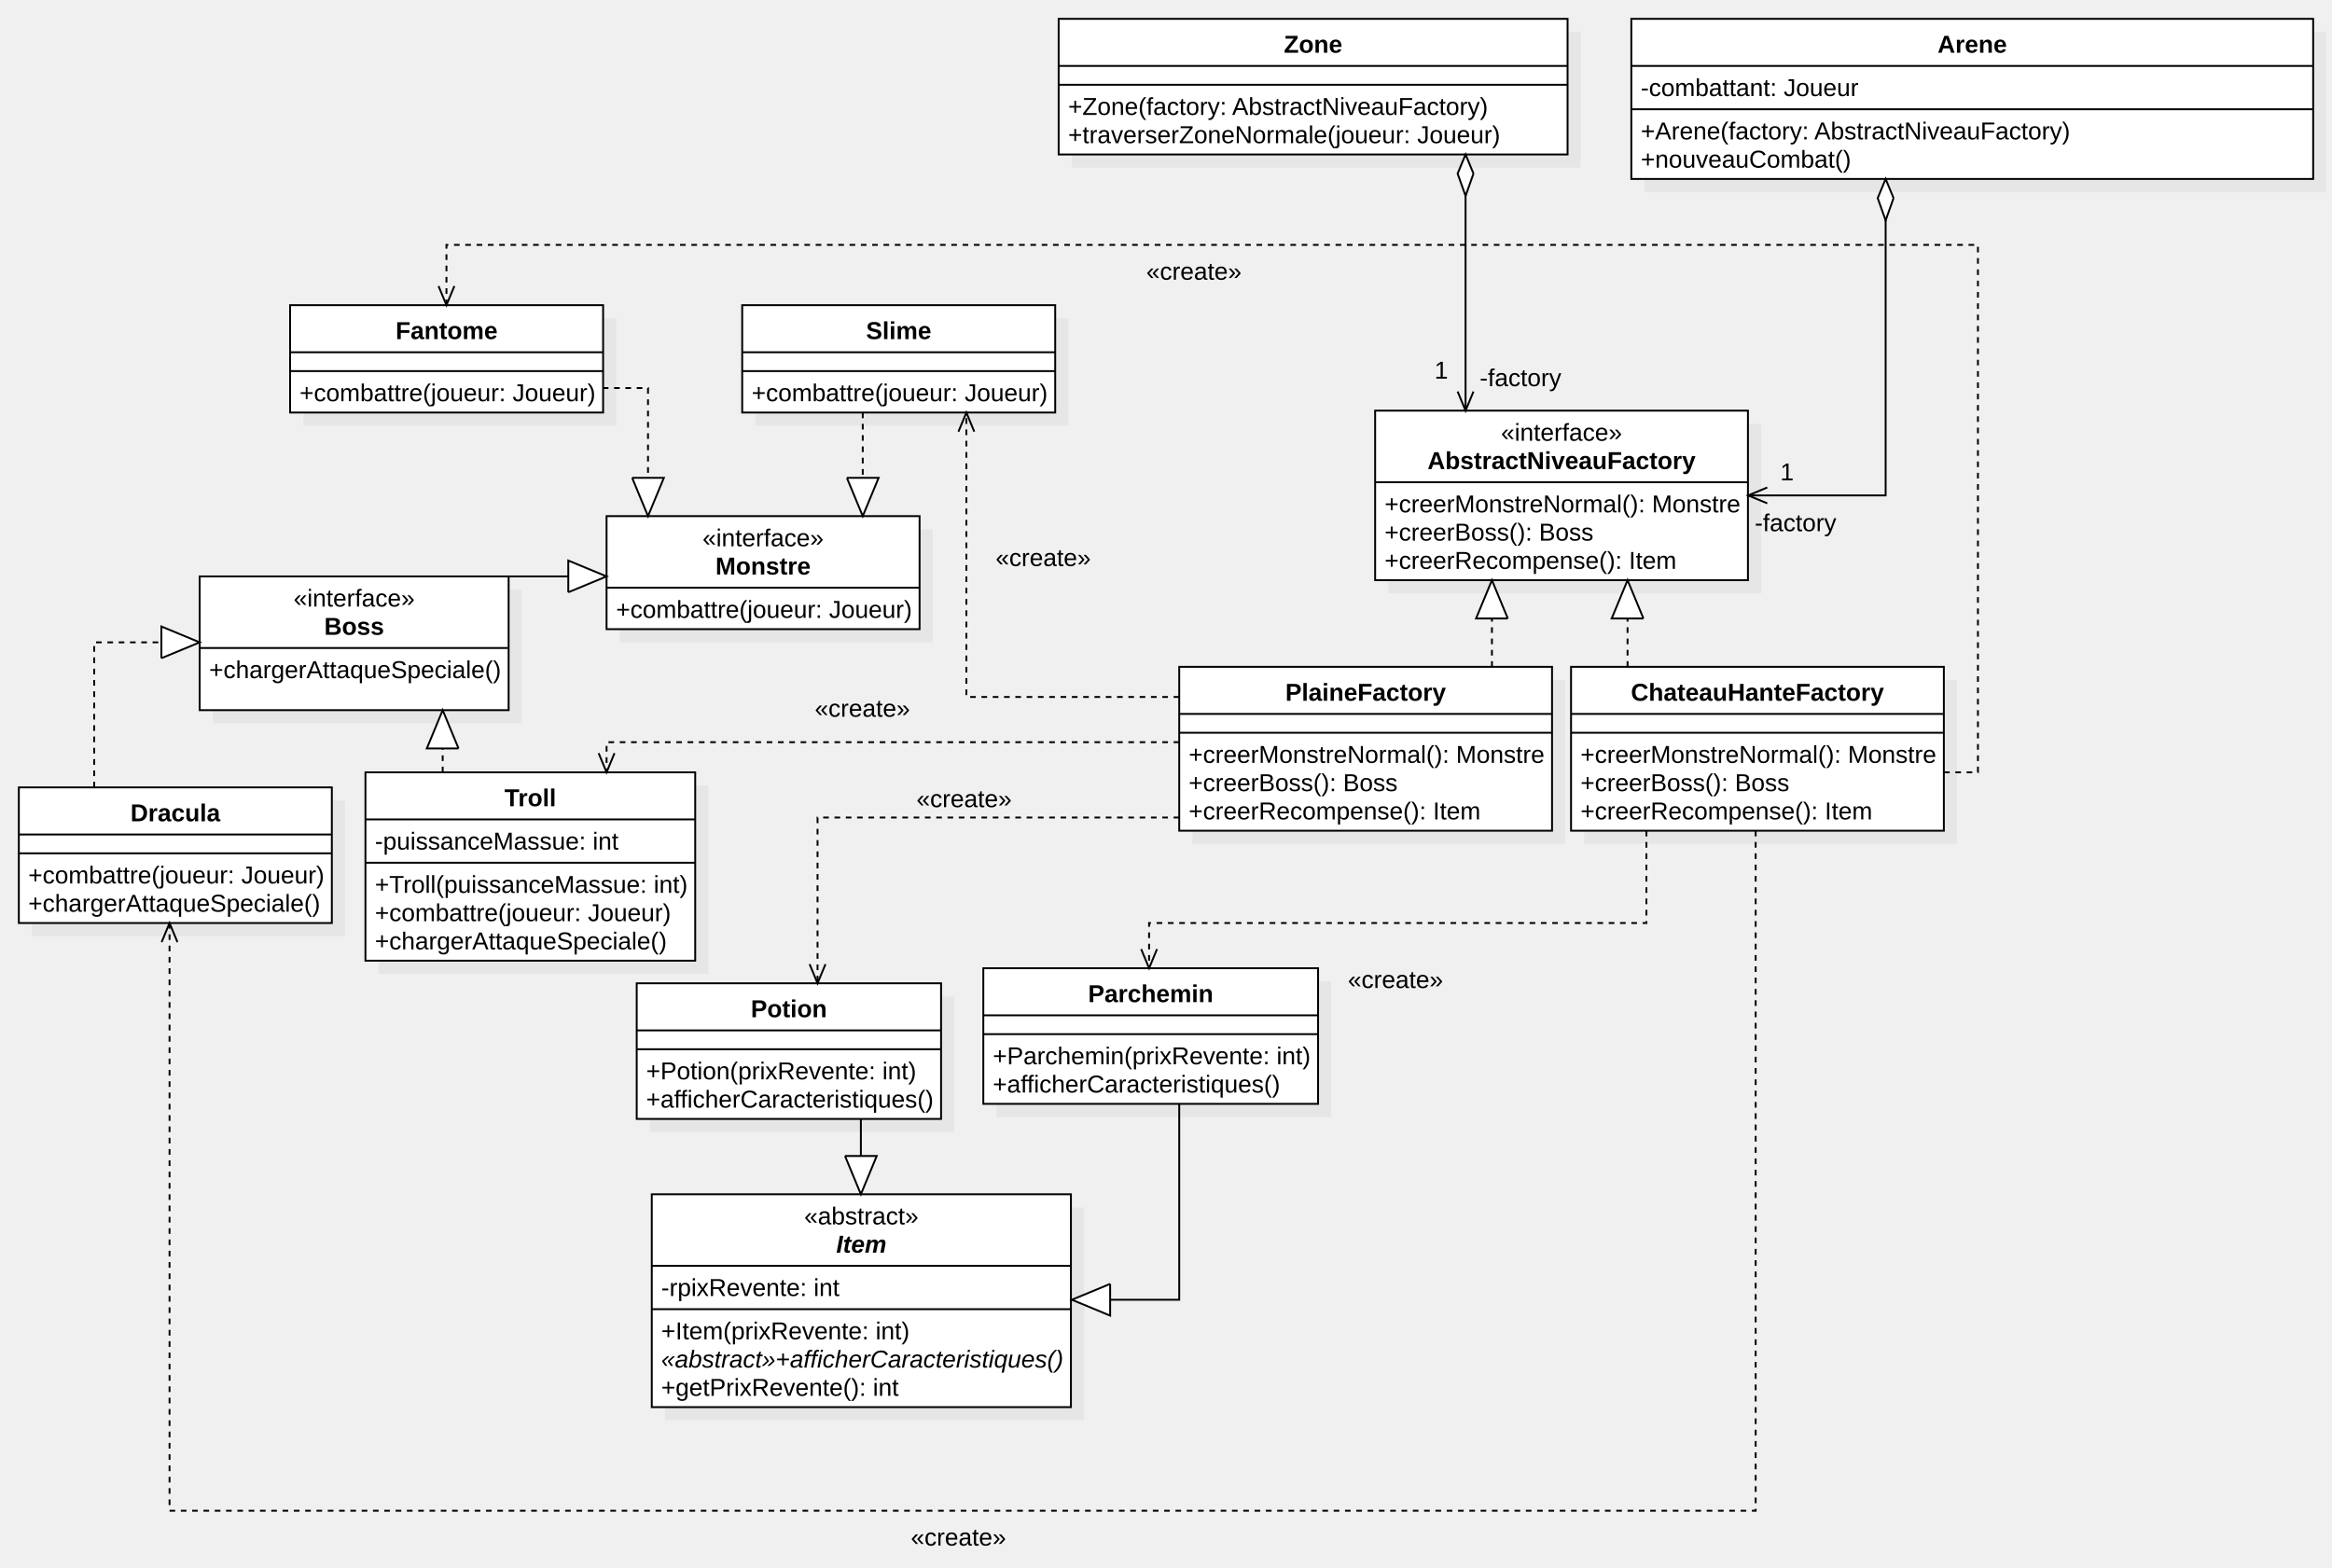
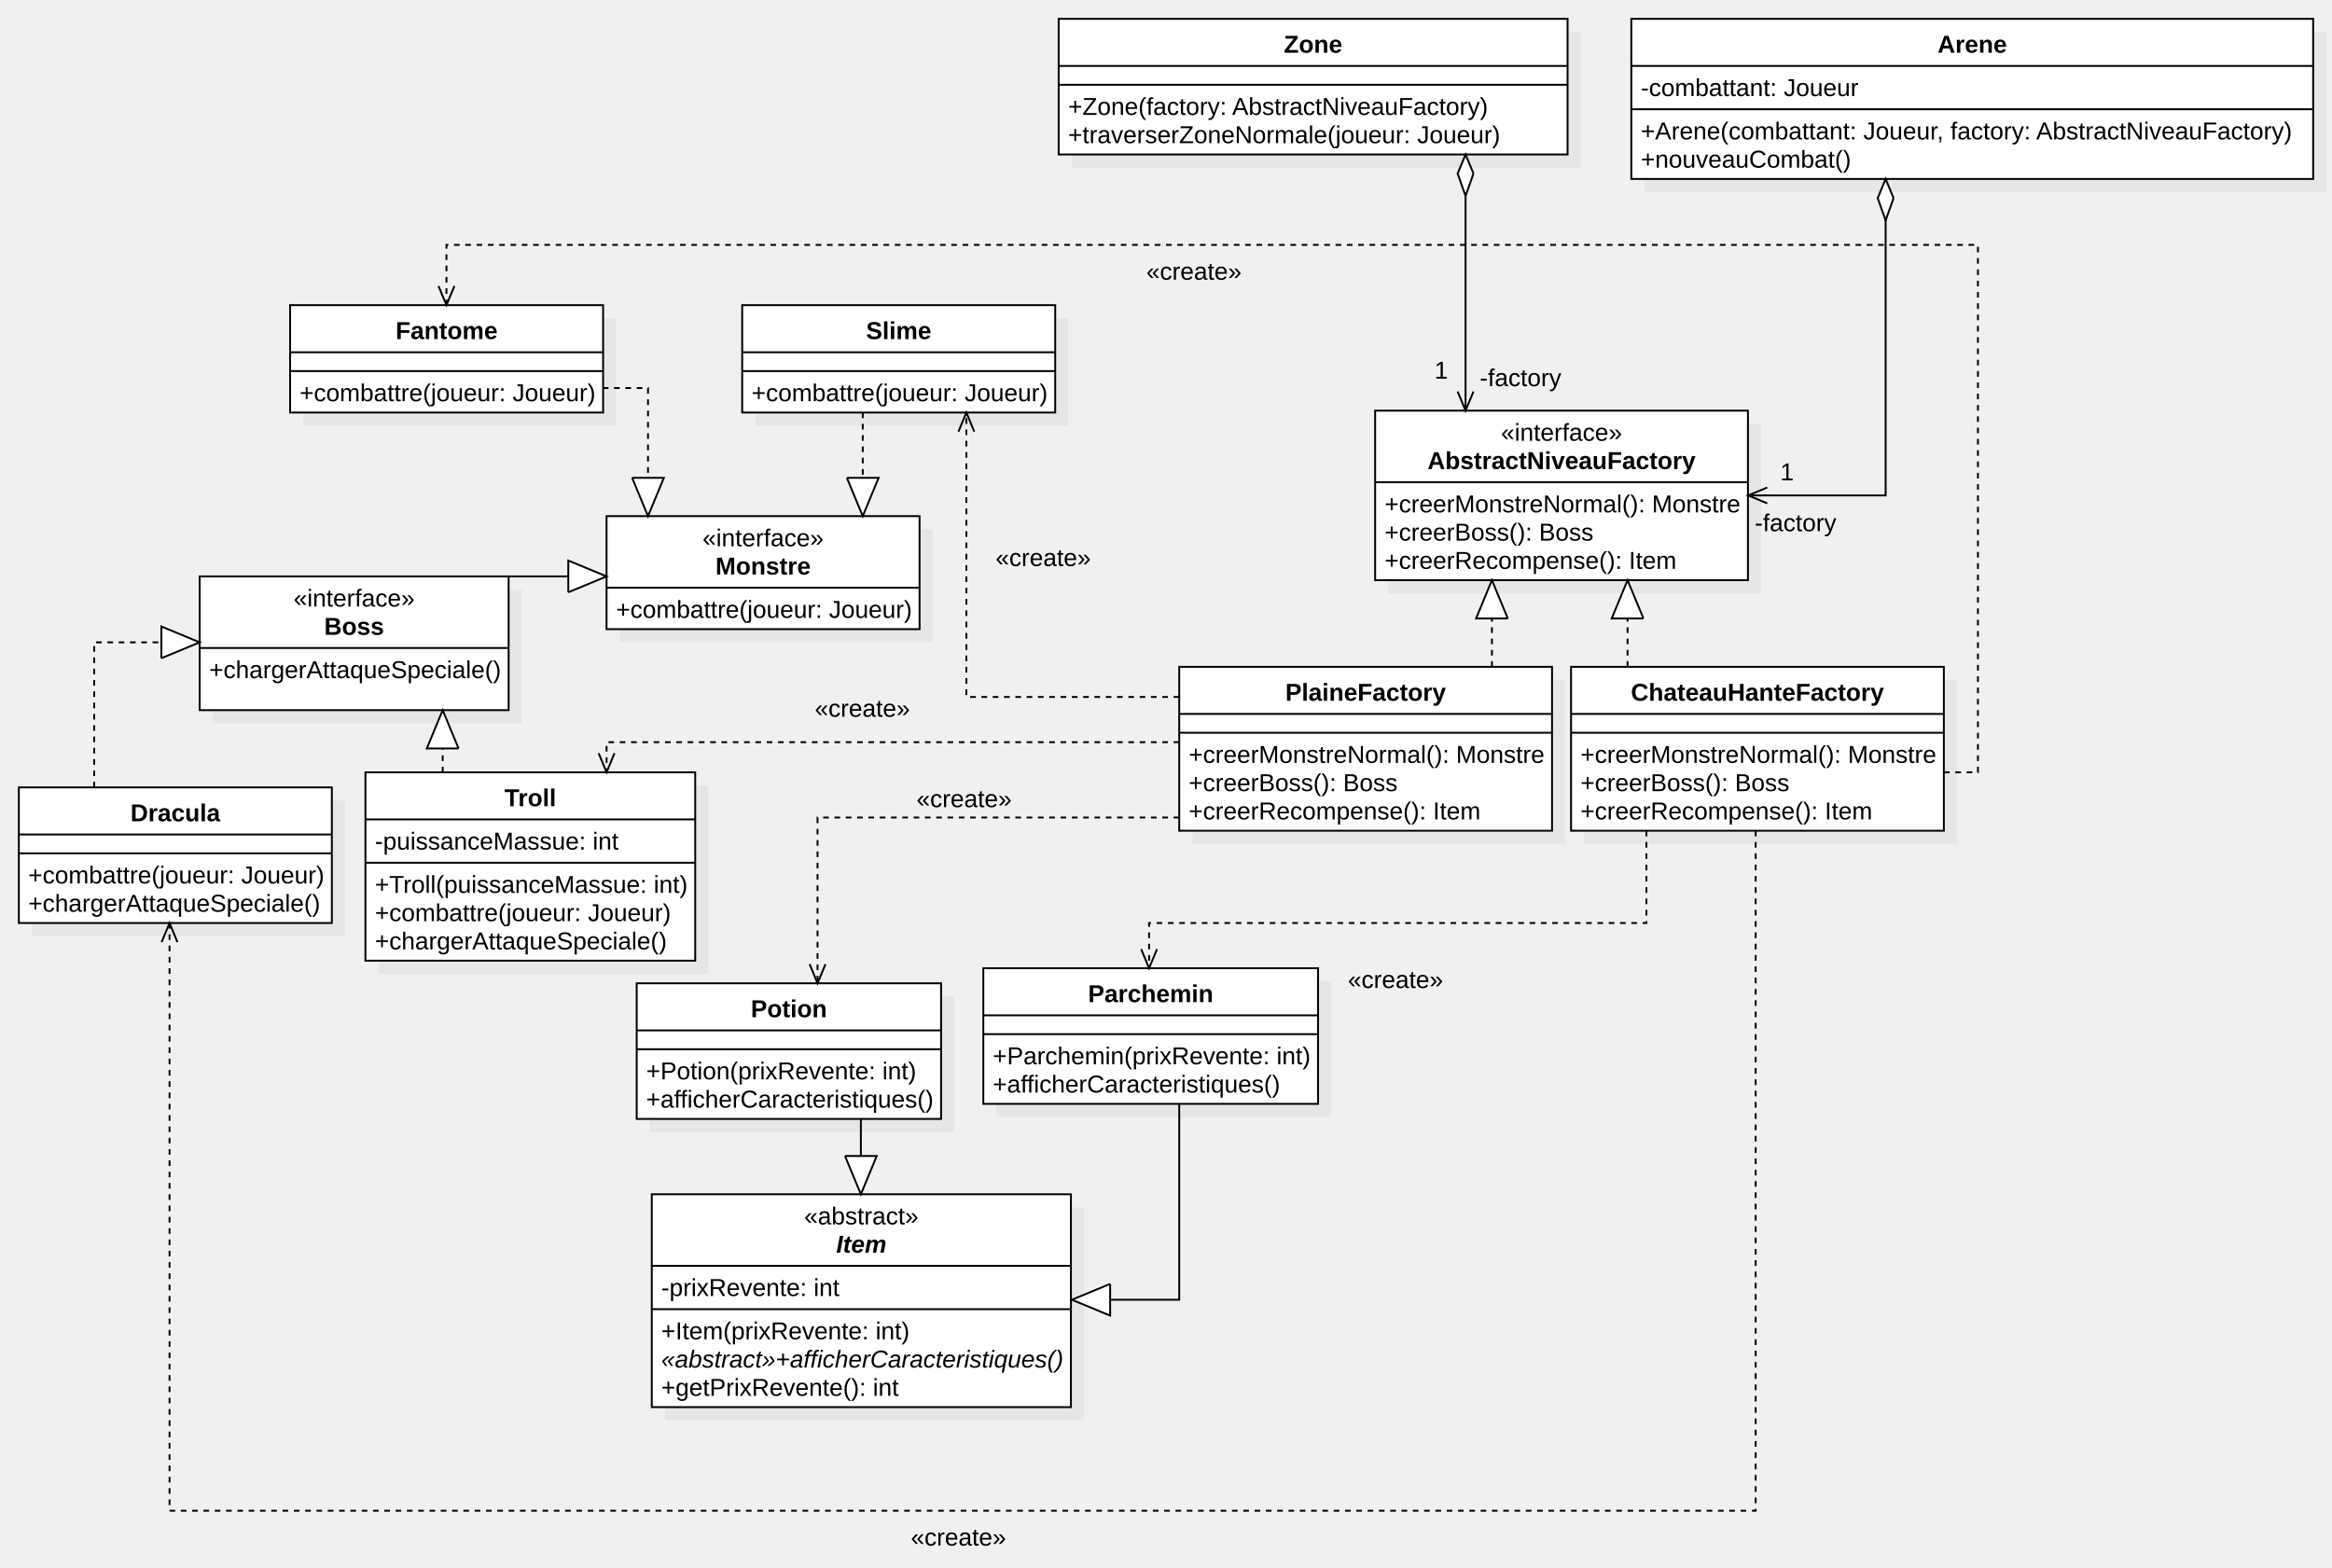
<svg xmlns="http://www.w3.org/2000/svg" version="1.1" width="1237.955" height="832">
  <defs />
  <g>
    <g transform="translate(-14,-14) scale(1,1)">
      <rect fill="#C0C0C0" stroke="none" x="343" y="295" width="166.162" height="60" opacity="0.2" />
    </g>
    <g transform="translate(-14,-14) scale(1,1)">
      <rect fill="#ffffff" stroke="none" x="336" y="288" width="166.162" height="60" />
    </g>
    <g transform="translate(-14,-14) scale(1,1)">
      <path fill="none" stroke="#000000" d="M 336 288 L 502.162 288 L 502.162 348 L 336 348 L 336 288 Z Z" stroke-miterlimit="10" />
    </g>
    <g transform="translate(-14,-14) scale(1,1)">
      <path fill="none" stroke="#000000" d="M 336 326 L 502.162 326" stroke-miterlimit="10" />
    </g>
    <g transform="translate(-14,-14) scale(1,1)">
      <g>
        <path fill="none" stroke="none" />
        <text fill="#000000" stroke="none" font-family="Arial" font-size="13px" font-style="normal" font-weight="normal" text-decoration="none" x="386.92" y="304">«interface»</text>
      </g>
    </g>
    <g transform="translate(-14,-14) scale(1,1)">
      <g>
        <path fill="none" stroke="none" />
        <text fill="#000000" stroke="none" font-family="Arial" font-size="13px" font-style="normal" font-weight="bold" text-decoration="none" x="393.801" y="319">Monstre</text>
      </g>
    </g>
    <g transform="translate(-14,-14) scale(1,1)">
      <g>
        <path fill="none" stroke="none" />
        <text fill="#000000" stroke="none" font-family="Arial" font-size="13px" font-style="normal" font-weight="normal" text-decoration="none" x="341" y="342">+combattre(joueur: Joueur)</text>
      </g>
    </g>
    <g transform="translate(-14,-14) scale(1,1)">
      <rect fill="#C0C0C0" stroke="none" x="415" y="183" width="166.162" height="57" opacity="0.2" />
    </g>
    <g transform="translate(-14,-14) scale(1,1)">
      <rect fill="#ffffff" stroke="none" x="408" y="176" width="166.162" height="57" />
    </g>
    <g transform="translate(-14,-14) scale(1,1)">
      <path fill="none" stroke="#000000" d="M 408 176 L 574.162 176 L 574.162 233 L 408 233 L 408 176 Z Z" stroke-miterlimit="10" />
    </g>
    <g transform="translate(-14,-14) scale(1,1)">
      <path fill="none" stroke="#000000" d="M 408 201 L 574.162 201" stroke-miterlimit="10" />
    </g>
    <g transform="translate(-14,-14) scale(1,1)">
      <path fill="none" stroke="#000000" d="M 408 211 L 574.162 211" stroke-miterlimit="10" />
    </g>
    <g transform="translate(-14,-14) scale(1,1)">
      <g>
        <path fill="none" stroke="none" />
        <text fill="#000000" stroke="none" font-family="Arial" font-size="13px" font-style="normal" font-weight="bold" text-decoration="none" x="473.739" y="194">Slime</text>
      </g>
    </g>
    <g transform="translate(-14,-14) scale(1,1)">
      <g>
        <path fill="none" stroke="none" />
        <text fill="#000000" stroke="none" font-family="Arial" font-size="13px" font-style="normal" font-weight="normal" text-decoration="none" x="413" y="227">+combattre(joueur: Joueur)</text>
      </g>
    </g>
    <g transform="translate(-14,-14) scale(1,1)">
      <rect fill="#C0C0C0" stroke="none" x="175" y="183" width="166.162" height="57" opacity="0.2" />
    </g>
    <g transform="translate(-14,-14) scale(1,1)">
      <rect fill="#ffffff" stroke="none" x="168" y="176" width="166.162" height="57" />
    </g>
    <g transform="translate(-14,-14) scale(1,1)">
      <path fill="none" stroke="#000000" d="M 168 176 L 334.162 176 L 334.162 233 L 168 233 L 168 176 Z Z" stroke-miterlimit="10" />
    </g>
    <g transform="translate(-14,-14) scale(1,1)">
      <path fill="none" stroke="#000000" d="M 168 201 L 334.162 201" stroke-miterlimit="10" />
    </g>
    <g transform="translate(-14,-14) scale(1,1)">
      <path fill="none" stroke="#000000" d="M 168 211 L 334.162 211" stroke-miterlimit="10" />
    </g>
    <g transform="translate(-14,-14) scale(1,1)">
      <g>
        <path fill="none" stroke="none" />
        <text fill="#000000" stroke="none" font-family="Arial" font-size="13px" font-style="normal" font-weight="bold" text-decoration="none" x="223.995" y="194">Fantome</text>
      </g>
    </g>
    <g transform="translate(-14,-14) scale(1,1)">
      <g>
        <path fill="none" stroke="none" />
        <text fill="#000000" stroke="none" font-family="Arial" font-size="13px" font-style="normal" font-weight="normal" text-decoration="none" x="173" y="227">+combattre(joueur: Joueur)</text>
      </g>
    </g>
    <g transform="translate(-14,-14) scale(1,1)">
      <path fill="none" stroke="#000000" d="M 472 233 L 472 288" stroke-miterlimit="10" stroke-dasharray="3" />
    </g>
    <g transform="translate(-14,-14) scale(1,1)">
      <path fill="#FFFFFF" stroke="none" d="M 463.581 267.675 L 472 288 L 480.419 267.675" />
    </g>
    <g transform="translate(-14,-14) scale(1,1)">
      <path fill="none" stroke="#000000" d="M 463.581 267.675 L 472 288 L 480.419 267.675 L 463.581 267.675" stroke-miterlimit="10" />
    </g>
    <g transform="translate(-14,-14) scale(1,1)">
      <path fill="none" stroke="#000000" d="M 334 220 L 358 220 L 358 288" stroke-miterlimit="10" stroke-dasharray="3" />
    </g>
    <g transform="translate(-14,-14) scale(1,1)">
      <path fill="#FFFFFF" stroke="none" d="M 349.581 267.675 L 358 288 L 366.419 267.675" />
    </g>
    <g transform="translate(-14,-14) scale(1,1)">
      <path fill="none" stroke="#000000" d="M 349.581 267.675 L 358 288 L 366.419 267.675 L 349.581 267.675" stroke-miterlimit="10" />
    </g>
    <g transform="translate(-14,-14) scale(1,1)">
      <rect fill="#C0C0C0" stroke="none" x="887" y="31" width="361.955" height="85" opacity="0.2" />
    </g>
    <g transform="translate(-14,-14) scale(1,1)">
      <rect fill="#ffffff" stroke="none" x="880" y="24" width="361.955" height="85" />
    </g>
    <g transform="translate(-14,-14) scale(1,1)">
      <path fill="none" stroke="#000000" d="M 880 24 L 1241.955 24 L 1241.955 109 L 880 109 L 880 24 Z Z" stroke-miterlimit="10" />
    </g>
    <g transform="translate(-14,-14) scale(1,1)">
      <path fill="none" stroke="#000000" d="M 880 49 L 1241.955 49" stroke-miterlimit="10" />
    </g>
    <g transform="translate(-14,-14) scale(1,1)">
      <path fill="none" stroke="#000000" d="M 880 72 L 1241.955 72" stroke-miterlimit="10" />
    </g>
    <g transform="translate(-14,-14) scale(1,1)">
      <g>
        <path fill="none" stroke="none" />
        <text fill="#000000" stroke="none" font-family="Arial" font-size="13px" font-style="normal" font-weight="bold" text-decoration="none" x="1042.553" y="42">Arene</text>
      </g>
    </g>
    <g transform="translate(-14,-14) scale(1,1)">
      <g>
        <path fill="none" stroke="none" />
        <text fill="#000000" stroke="none" font-family="Arial" font-size="13px" font-style="normal" font-weight="normal" text-decoration="none" x="885" y="65">-combattant: Joueur</text>
      </g>
    </g>
    <g transform="translate(-14,-14) scale(1,1)">
      <g>
        <path fill="none" stroke="none" />
-         <text fill="#000000" stroke="none" font-family="Arial" font-size="13px" font-style="normal" font-weight="normal" text-decoration="none" x="885" y="88">+Arene(factory: AbstractNiveauFactory)</text>
+         <text fill="#000000" stroke="none" font-family="Arial" font-size="13px" font-style="normal" font-weight="normal" text-decoration="none" x="885" y="88">+Arene(combattant: Joueur, factory: AbstractNiveauFactory)</text>
      </g>
    </g>
    <g transform="translate(-14,-14) scale(1,1)">
      <g>
        <path fill="none" stroke="none" />
        <text fill="#000000" stroke="none" font-family="Arial" font-size="13px" font-style="normal" font-weight="normal" text-decoration="none" x="885" y="103">+nouveauCombat()</text>
      </g>
    </g>
    <g transform="translate(-14,-14) scale(1,1)">
      <rect fill="#C0C0C0" stroke="none" x="583" y="31" width="270.155" height="72" opacity="0.2" />
    </g>
    <g transform="translate(-14,-14) scale(1,1)">
      <rect fill="#ffffff" stroke="none" x="576" y="24" width="270.155" height="72" />
    </g>
    <g transform="translate(-14,-14) scale(1,1)">
      <path fill="none" stroke="#000000" d="M 576 24 L 846.155 24 L 846.155 96 L 576 96 L 576 24 Z Z" stroke-miterlimit="10" />
    </g>
    <g transform="translate(-14,-14) scale(1,1)">
      <path fill="none" stroke="#000000" d="M 576 49 L 846.155 49" stroke-miterlimit="10" />
    </g>
    <g transform="translate(-14,-14) scale(1,1)">
      <path fill="none" stroke="#000000" d="M 576 59 L 846.155 59" stroke-miterlimit="10" />
    </g>
    <g transform="translate(-14,-14) scale(1,1)">
      <g>
        <path fill="none" stroke="none" />
        <text fill="#000000" stroke="none" font-family="Arial" font-size="13px" font-style="normal" font-weight="bold" text-decoration="none" x="695.551" y="42">Zone</text>
      </g>
    </g>
    <g transform="translate(-14,-14) scale(1,1)">
      <g>
        <path fill="none" stroke="none" />
        <text fill="#000000" stroke="none" font-family="Arial" font-size="13px" font-style="normal" font-weight="normal" text-decoration="none" x="581" y="75">+Zone(factory: AbstractNiveauFactory)</text>
      </g>
    </g>
    <g transform="translate(-14,-14) scale(1,1)">
      <g>
        <path fill="none" stroke="none" />
        <text fill="#000000" stroke="none" font-family="Arial" font-size="13px" font-style="normal" font-weight="normal" text-decoration="none" x="581" y="90">+traverserZoneNormale(joueur: Joueur)</text>
      </g>
    </g>
    <g transform="translate(-14,-14) scale(1,1)">
      <rect fill="#C0C0C0" stroke="none" x="751" y="239" width="197.906" height="90" opacity="0.2" />
    </g>
    <g transform="translate(-14,-14) scale(1,1)">
      <rect fill="#ffffff" stroke="none" x="744" y="232" width="197.906" height="90" />
    </g>
    <g transform="translate(-14,-14) scale(1,1)">
      <path fill="none" stroke="#000000" d="M 744 232 L 941.906 232 L 941.906 322 L 744 322 L 744 232 Z Z" stroke-miterlimit="10" />
    </g>
    <g transform="translate(-14,-14) scale(1,1)">
      <path fill="none" stroke="#000000" d="M 744 270 L 941.906 270" stroke-miterlimit="10" />
    </g>
    <g transform="translate(-14,-14) scale(1,1)">
      <g>
        <path fill="none" stroke="none" />
        <text fill="#000000" stroke="none" font-family="Arial" font-size="13px" font-style="normal" font-weight="normal" text-decoration="none" x="810.793" y="248">«interface»</text>
      </g>
    </g>
    <g transform="translate(-14,-14) scale(1,1)">
      <g>
        <path fill="none" stroke="none" />
        <text fill="#000000" stroke="none" font-family="Arial" font-size="13px" font-style="normal" font-weight="bold" text-decoration="none" x="771.79" y="263">AbstractNiveauFactory</text>
      </g>
    </g>
    <g transform="translate(-14,-14) scale(1,1)">
      <g>
        <path fill="none" stroke="none" />
        <text fill="#000000" stroke="none" font-family="Arial" font-size="13px" font-style="normal" font-weight="normal" text-decoration="none" x="749" y="286">+creerMonstreNormal(): Monstre</text>
      </g>
    </g>
    <g transform="translate(-14,-14) scale(1,1)">
      <g>
        <path fill="none" stroke="none" />
        <text fill="#000000" stroke="none" font-family="Arial" font-size="13px" font-style="normal" font-weight="normal" text-decoration="none" x="749" y="301">+creerBoss(): Boss</text>
      </g>
    </g>
    <g transform="translate(-14,-14) scale(1,1)">
      <g>
        <path fill="none" stroke="none" />
        <text fill="#000000" stroke="none" font-family="Arial" font-size="13px" font-style="normal" font-weight="normal" text-decoration="none" x="749" y="316">+creerRecompense(): Item</text>
      </g>
    </g>
    <g transform="translate(-14,-14) scale(1,1)">
      <rect fill="#C0C0C0" stroke="none" x="127" y="327" width="164.01" height="71" opacity="0.2" />
    </g>
    <g transform="translate(-14,-14) scale(1,1)">
      <rect fill="#ffffff" stroke="none" x="120" y="320" width="164.01" height="71" />
    </g>
    <g transform="translate(-14,-14) scale(1,1)">
      <path fill="none" stroke="#000000" d="M 120 320 L 284.01 320 L 284.01 391 L 120 391 L 120 320 Z Z" stroke-miterlimit="10" />
    </g>
    <g transform="translate(-14,-14) scale(1,1)">
      <path fill="none" stroke="#000000" d="M 120 358 L 284.01 358" stroke-miterlimit="10" />
    </g>
    <g transform="translate(-14,-14) scale(1,1)">
      <g>
        <path fill="none" stroke="none" />
        <text fill="#000000" stroke="none" font-family="Arial" font-size="13px" font-style="normal" font-weight="normal" text-decoration="none" x="169.844" y="336">«interface»</text>
      </g>
    </g>
    <g transform="translate(-14,-14) scale(1,1)">
      <g>
        <path fill="none" stroke="none" />
        <text fill="#000000" stroke="none" font-family="Arial" font-size="13px" font-style="normal" font-weight="bold" text-decoration="none" x="186.11" y="351">Boss</text>
      </g>
    </g>
    <g transform="translate(-14,-14) scale(1,1)">
      <g>
        <path fill="none" stroke="none" />
        <text fill="#000000" stroke="none" font-family="Arial" font-size="13px" font-style="normal" font-weight="normal" text-decoration="none" x="125" y="374">+chargerAttaqueSpeciale()</text>
      </g>
    </g>
    <g transform="translate(-14,-14) scale(1,1)">
      <path fill="none" stroke="#000000" d="M 284 320 L 336 320" stroke-miterlimit="10" />
    </g>
    <g transform="translate(-14,-14) scale(1,1)">
      <path fill="#FFFFFF" stroke="none" d="M 315.675 328.419 L 336 320 L 315.675 311.581" />
    </g>
    <g transform="translate(-14,-14) scale(1,1)">
      <path fill="none" stroke="#000000" d="M 315.675 328.419 L 336 320 L 315.675 311.581 L 315.675 328.419" stroke-miterlimit="10" />
    </g>
    <g transform="translate(-14,-14) scale(1,1)">
      <rect fill="#C0C0C0" stroke="none" x="31" y="439" width="166.162" height="72" opacity="0.2" />
    </g>
    <g transform="translate(-14,-14) scale(1,1)">
      <rect fill="#ffffff" stroke="none" x="24" y="432" width="166.162" height="72" />
    </g>
    <g transform="translate(-14,-14) scale(1,1)">
      <path fill="none" stroke="#000000" d="M 24 432 L 190.162 432 L 190.162 504 L 24 504 L 24 432 Z Z" stroke-miterlimit="10" />
    </g>
    <g transform="translate(-14,-14) scale(1,1)">
      <path fill="none" stroke="#000000" d="M 24 457 L 190.162 457" stroke-miterlimit="10" />
    </g>
    <g transform="translate(-14,-14) scale(1,1)">
      <path fill="none" stroke="#000000" d="M 24 467 L 190.162 467" stroke-miterlimit="10" />
    </g>
    <g transform="translate(-14,-14) scale(1,1)">
      <g>
        <path fill="none" stroke="none" />
        <text fill="#000000" stroke="none" font-family="Arial" font-size="13px" font-style="normal" font-weight="bold" text-decoration="none" x="83.236" y="450">Dracula</text>
      </g>
    </g>
    <g transform="translate(-14,-14) scale(1,1)">
      <g>
        <path fill="none" stroke="none" />
        <text fill="#000000" stroke="none" font-family="Arial" font-size="13px" font-style="normal" font-weight="normal" text-decoration="none" x="29" y="483">+combattre(joueur: Joueur)</text>
      </g>
    </g>
    <g transform="translate(-14,-14) scale(1,1)">
      <g>
        <path fill="none" stroke="none" />
        <text fill="#000000" stroke="none" font-family="Arial" font-size="13px" font-style="normal" font-weight="normal" text-decoration="none" x="29" y="498">+chargerAttaqueSpeciale()</text>
      </g>
    </g>
    <g transform="translate(-14,-14) scale(1,1)">
      <rect fill="#C0C0C0" stroke="none" x="215" y="431" width="175.055" height="100" opacity="0.2" />
    </g>
    <g transform="translate(-14,-14) scale(1,1)">
      <rect fill="#ffffff" stroke="none" x="208" y="424" width="175.055" height="100" />
    </g>
    <g transform="translate(-14,-14) scale(1,1)">
      <path fill="none" stroke="#000000" d="M 208 424 L 383.055 424 L 383.055 524 L 208 524 L 208 424 Z Z" stroke-miterlimit="10" />
    </g>
    <g transform="translate(-14,-14) scale(1,1)">
      <path fill="none" stroke="#000000" d="M 208 449 L 383.055 449" stroke-miterlimit="10" />
    </g>
    <g transform="translate(-14,-14) scale(1,1)">
      <path fill="none" stroke="#000000" d="M 208 472 L 383.055 472" stroke-miterlimit="10" />
    </g>
    <g transform="translate(-14,-14) scale(1,1)">
      <g>
        <path fill="none" stroke="none" />
        <text fill="#000000" stroke="none" font-family="Arial" font-size="13px" font-style="normal" font-weight="bold" text-decoration="none" x="281.804" y="442">Troll</text>
      </g>
    </g>
    <g transform="translate(-14,-14) scale(1,1)">
      <g>
        <path fill="none" stroke="none" />
        <text fill="#000000" stroke="none" font-family="Arial" font-size="13px" font-style="normal" font-weight="normal" text-decoration="none" x="213" y="465">-puissanceMassue: int</text>
      </g>
    </g>
    <g transform="translate(-14,-14) scale(1,1)">
      <g>
        <path fill="none" stroke="none" />
        <text fill="#000000" stroke="none" font-family="Arial" font-size="13px" font-style="normal" font-weight="normal" text-decoration="none" x="213" y="488">+Troll(puissanceMassue: int)</text>
      </g>
    </g>
    <g transform="translate(-14,-14) scale(1,1)">
      <g>
        <path fill="none" stroke="none" />
        <text fill="#000000" stroke="none" font-family="Arial" font-size="13px" font-style="normal" font-weight="normal" text-decoration="none" x="213" y="503">+combattre(joueur: Joueur)</text>
      </g>
    </g>
    <g transform="translate(-14,-14) scale(1,1)">
      <g>
        <path fill="none" stroke="none" />
        <text fill="#000000" stroke="none" font-family="Arial" font-size="13px" font-style="normal" font-weight="normal" text-decoration="none" x="213" y="518">+chargerAttaqueSpeciale()</text>
      </g>
    </g>
    <g transform="translate(-14,-14) scale(1,1)">
      <rect fill="#C0C0C0" stroke="none" x="367" y="655" width="222.51" height="113" opacity="0.2" />
    </g>
    <g transform="translate(-14,-14) scale(1,1)">
      <rect fill="#ffffff" stroke="none" x="360" y="648" width="222.51" height="113" />
    </g>
    <g transform="translate(-14,-14) scale(1,1)">
      <path fill="none" stroke="#000000" d="M 360 648 L 582.51 648 L 582.51 761 L 360 761 L 360 648 Z Z" stroke-miterlimit="10" />
    </g>
    <g transform="translate(-14,-14) scale(1,1)">
      <path fill="none" stroke="#000000" d="M 360 686 L 582.51 686" stroke-miterlimit="10" />
    </g>
    <g transform="translate(-14,-14) scale(1,1)">
      <path fill="none" stroke="#000000" d="M 360 709 L 582.51 709" stroke-miterlimit="10" />
    </g>
    <g transform="translate(-14,-14) scale(1,1)">
      <g>
        <path fill="none" stroke="none" />
        <text fill="#000000" stroke="none" font-family="Arial" font-size="13px" font-style="normal" font-weight="normal" text-decoration="none" x="440.904" y="664">«abstract»</text>
      </g>
    </g>
    <g transform="translate(-14,-14) scale(1,1)">
      <g>
        <path fill="none" stroke="none" />
        <text fill="#000000" stroke="none" font-family="Arial" font-size="13px" font-style="italic" font-weight="bold" text-decoration="none" x="457.89" y="679">Item</text>
      </g>
    </g>
    <g transform="translate(-14,-14) scale(1,1)">
      <g>
        <path fill="none" stroke="none" />
-         <text fill="#000000" stroke="none" font-family="Arial" font-size="13px" font-style="normal" font-weight="normal" text-decoration="none" x="365" y="702">-rpixRevente: int</text>
+         <text fill="#000000" stroke="none" font-family="Arial" font-size="13px" font-style="normal" font-weight="normal" text-decoration="none" x="365" y="702">-prixRevente: int</text>
      </g>
    </g>
    <g transform="translate(-14,-14) scale(1,1)">
      <g>
        <path fill="none" stroke="none" />
        <text fill="#000000" stroke="none" font-family="Arial" font-size="13px" font-style="normal" font-weight="normal" text-decoration="none" x="365" y="725">+Item(prixRevente: int)</text>
      </g>
    </g>
    <g transform="translate(-14,-14) scale(1,1)">
      <g>
        <path fill="none" stroke="none" />
        <text fill="#000000" stroke="none" font-family="Arial" font-size="13px" font-style="italic" font-weight="normal" text-decoration="none" x="365" y="740">«abstract»+afficherCaracteristiques()</text>
      </g>
    </g>
    <g transform="translate(-14,-14) scale(1,1)">
      <g>
        <path fill="none" stroke="none" />
        <text fill="#000000" stroke="none" font-family="Arial" font-size="13px" font-style="normal" font-weight="normal" text-decoration="none" x="365" y="755">+getPrixRevente(): int</text>
      </g>
    </g>
    <g transform="translate(-14,-14) scale(1,1)">
      <rect fill="#C0C0C0" stroke="none" x="359" y="543" width="161.572" height="72" opacity="0.2" />
    </g>
    <g transform="translate(-14,-14) scale(1,1)">
      <rect fill="#ffffff" stroke="none" x="352" y="536" width="161.572" height="72" />
    </g>
    <g transform="translate(-14,-14) scale(1,1)">
      <path fill="none" stroke="#000000" d="M 352 536 L 513.572 536 L 513.572 608 L 352 608 L 352 536 Z Z" stroke-miterlimit="10" />
    </g>
    <g transform="translate(-14,-14) scale(1,1)">
      <path fill="none" stroke="#000000" d="M 352 561 L 513.572 561" stroke-miterlimit="10" />
    </g>
    <g transform="translate(-14,-14) scale(1,1)">
      <path fill="none" stroke="#000000" d="M 352 571 L 513.572 571" stroke-miterlimit="10" />
    </g>
    <g transform="translate(-14,-14) scale(1,1)">
      <g>
        <path fill="none" stroke="none" />
        <text fill="#000000" stroke="none" font-family="Arial" font-size="13px" font-style="normal" font-weight="bold" text-decoration="none" x="412.569" y="554">Potion</text>
      </g>
    </g>
    <g transform="translate(-14,-14) scale(1,1)">
      <g>
        <path fill="none" stroke="none" />
        <text fill="#000000" stroke="none" font-family="Arial" font-size="13px" font-style="normal" font-weight="normal" text-decoration="none" x="357" y="587">+Potion(prixRevente: int)</text>
      </g>
    </g>
    <g transform="translate(-14,-14) scale(1,1)">
      <g>
        <path fill="none" stroke="none" />
        <text fill="#000000" stroke="none" font-family="Arial" font-size="13px" font-style="normal" font-weight="normal" text-decoration="none" x="357" y="602">+afficherCaracteristiques()</text>
      </g>
    </g>
    <g transform="translate(-14,-14) scale(1,1)">
      <rect fill="#C0C0C0" stroke="none" x="543" y="535" width="177.708" height="72" opacity="0.2" />
    </g>
    <g transform="translate(-14,-14) scale(1,1)">
      <rect fill="#ffffff" stroke="none" x="536" y="528" width="177.708" height="72" />
    </g>
    <g transform="translate(-14,-14) scale(1,1)">
      <path fill="none" stroke="#000000" d="M 536 528 L 713.708 528 L 713.708 600 L 536 600 L 536 528 Z Z" stroke-miterlimit="10" />
    </g>
    <g transform="translate(-14,-14) scale(1,1)">
      <path fill="none" stroke="#000000" d="M 536 553 L 713.708 553" stroke-miterlimit="10" />
    </g>
    <g transform="translate(-14,-14) scale(1,1)">
      <path fill="none" stroke="#000000" d="M 536 563 L 713.708 563" stroke-miterlimit="10" />
    </g>
    <g transform="translate(-14,-14) scale(1,1)">
      <g>
        <path fill="none" stroke="none" />
        <text fill="#000000" stroke="none" font-family="Arial" font-size="13px" font-style="normal" font-weight="bold" text-decoration="none" x="591.618" y="546">Parchemin</text>
      </g>
    </g>
    <g transform="translate(-14,-14) scale(1,1)">
      <g>
        <path fill="none" stroke="none" />
        <text fill="#000000" stroke="none" font-family="Arial" font-size="13px" font-style="normal" font-weight="normal" text-decoration="none" x="541" y="579">+Parchemin(prixRevente: int)</text>
      </g>
    </g>
    <g transform="translate(-14,-14) scale(1,1)">
      <g>
        <path fill="none" stroke="none" />
        <text fill="#000000" stroke="none" font-family="Arial" font-size="13px" font-style="normal" font-weight="normal" text-decoration="none" x="541" y="594">+afficherCaracteristiques()</text>
      </g>
    </g>
    <g transform="translate(-14,-14) scale(1,1)">
      <path fill="none" stroke="#000000" d="M 64 432 L 64 355 L 120 355" stroke-miterlimit="10" stroke-dasharray="3" />
    </g>
    <g transform="translate(-14,-14) scale(1,1)">
      <path fill="#FFFFFF" stroke="none" d="M 99.675 363.419 L 120 355 L 99.675 346.581" />
    </g>
    <g transform="translate(-14,-14) scale(1,1)">
      <path fill="none" stroke="#000000" d="M 99.675 363.419 L 120 355 L 99.675 346.581 L 99.675 363.419" stroke-miterlimit="10" />
    </g>
    <g transform="translate(-14,-14) scale(1,1)">
      <path fill="none" stroke="#000000" d="M 249 424 L 249 391" stroke-miterlimit="10" stroke-dasharray="3" />
    </g>
    <g transform="translate(-14,-14) scale(1,1)">
      <path fill="#FFFFFF" stroke="none" d="M 257.419 411.325 L 249 391 L 240.581 411.325" />
    </g>
    <g transform="translate(-14,-14) scale(1,1)">
      <path fill="none" stroke="#000000" d="M 257.419 411.325 L 249 391 L 240.581 411.325 L 257.419 411.325" stroke-miterlimit="10" />
    </g>
    <g transform="translate(-14,-14) scale(1,1)">
      <path fill="none" stroke="#000000" d="M 471 608 L 471 648" stroke-miterlimit="10" />
    </g>
    <g transform="translate(-14,-14) scale(1,1)">
      <path fill="#FFFFFF" stroke="none" d="M 462.581 627.675 L 471 648 L 479.419 627.675" />
    </g>
    <g transform="translate(-14,-14) scale(1,1)">
      <path fill="none" stroke="#000000" d="M 462.581 627.675 L 471 648 L 479.419 627.675 L 462.581 627.675" stroke-miterlimit="10" />
    </g>
    <g transform="translate(-14,-14) scale(1,1)">
      <path fill="none" stroke="#000000" d="M 640 600 L 640 704 L 583 704" stroke-miterlimit="10" />
    </g>
    <g transform="translate(-14,-14) scale(1,1)">
      <path fill="#FFFFFF" stroke="none" d="M 603.325 695.581 L 583 704 L 603.325 712.419" />
    </g>
    <g transform="translate(-14,-14) scale(1,1)">
      <path fill="none" stroke="#000000" d="M 603.325 695.581 L 583 704 L 603.325 712.419 L 603.325 695.581" stroke-miterlimit="10" />
    </g>
    <g transform="translate(-14,-14) scale(1,1)">
      <rect fill="#C0C0C0" stroke="none" x="647" y="375" width="197.906" height="87" opacity="0.2" />
    </g>
    <g transform="translate(-14,-14) scale(1,1)">
      <rect fill="#ffffff" stroke="none" x="640" y="368" width="197.906" height="87" />
    </g>
    <g transform="translate(-14,-14) scale(1,1)">
      <path fill="none" stroke="#000000" d="M 640 368 L 837.906 368 L 837.906 455 L 640 455 L 640 368 Z Z" stroke-miterlimit="10" />
    </g>
    <g transform="translate(-14,-14) scale(1,1)">
      <path fill="none" stroke="#000000" d="M 640 393 L 837.906 393" stroke-miterlimit="10" />
    </g>
    <g transform="translate(-14,-14) scale(1,1)">
      <path fill="none" stroke="#000000" d="M 640 403 L 837.906 403" stroke-miterlimit="10" />
    </g>
    <g transform="translate(-14,-14) scale(1,1)">
      <g>
        <path fill="none" stroke="none" />
        <text fill="#000000" stroke="none" font-family="Arial" font-size="13px" font-style="normal" font-weight="bold" text-decoration="none" x="696.325" y="386">PlaineFactory</text>
      </g>
    </g>
    <g transform="translate(-14,-14) scale(1,1)">
      <g>
        <path fill="none" stroke="none" />
        <text fill="#000000" stroke="none" font-family="Arial" font-size="13px" font-style="normal" font-weight="normal" text-decoration="none" x="645" y="419">+creerMonstreNormal(): Monstre</text>
      </g>
    </g>
    <g transform="translate(-14,-14) scale(1,1)">
      <g>
        <path fill="none" stroke="none" />
        <text fill="#000000" stroke="none" font-family="Arial" font-size="13px" font-style="normal" font-weight="normal" text-decoration="none" x="645" y="434">+creerBoss(): Boss</text>
      </g>
    </g>
    <g transform="translate(-14,-14) scale(1,1)">
      <g>
        <path fill="none" stroke="none" />
        <text fill="#000000" stroke="none" font-family="Arial" font-size="13px" font-style="normal" font-weight="normal" text-decoration="none" x="645" y="449">+creerRecompense(): Item</text>
      </g>
    </g>
    <g transform="translate(-14,-14) scale(1,1)">
      <rect fill="#C0C0C0" stroke="none" x="855" y="375" width="197.906" height="87" opacity="0.2" />
    </g>
    <g transform="translate(-14,-14) scale(1,1)">
      <rect fill="#ffffff" stroke="none" x="848" y="368" width="197.906" height="87" />
    </g>
    <g transform="translate(-14,-14) scale(1,1)">
      <path fill="none" stroke="#000000" d="M 848 368 L 1045.906 368 L 1045.906 455 L 848 455 L 848 368 Z Z" stroke-miterlimit="10" />
    </g>
    <g transform="translate(-14,-14) scale(1,1)">
      <path fill="none" stroke="#000000" d="M 848 393 L 1045.906 393" stroke-miterlimit="10" />
    </g>
    <g transform="translate(-14,-14) scale(1,1)">
      <path fill="none" stroke="#000000" d="M 848 403 L 1045.906 403" stroke-miterlimit="10" />
    </g>
    <g transform="translate(-14,-14) scale(1,1)">
      <g>
        <path fill="none" stroke="none" />
        <text fill="#000000" stroke="none" font-family="Arial" font-size="13px" font-style="normal" font-weight="bold" text-decoration="none" x="879.77" y="386">ChateauHanteFactory</text>
      </g>
    </g>
    <g transform="translate(-14,-14) scale(1,1)">
      <g>
        <path fill="none" stroke="none" />
        <text fill="#000000" stroke="none" font-family="Arial" font-size="13px" font-style="normal" font-weight="normal" text-decoration="none" x="853" y="419">+creerMonstreNormal(): Monstre</text>
      </g>
    </g>
    <g transform="translate(-14,-14) scale(1,1)">
      <g>
        <path fill="none" stroke="none" />
        <text fill="#000000" stroke="none" font-family="Arial" font-size="13px" font-style="normal" font-weight="normal" text-decoration="none" x="853" y="434">+creerBoss(): Boss</text>
      </g>
    </g>
    <g transform="translate(-14,-14) scale(1,1)">
      <g>
        <path fill="none" stroke="none" />
        <text fill="#000000" stroke="none" font-family="Arial" font-size="13px" font-style="normal" font-weight="normal" text-decoration="none" x="853" y="449">+creerRecompense(): Item</text>
      </g>
    </g>
    <g transform="translate(-14,-14) scale(1,1)">
      <path fill="none" stroke="#000000" d="M 806 368 L 806 322" stroke-miterlimit="10" stroke-dasharray="3" />
    </g>
    <g transform="translate(-14,-14) scale(1,1)">
      <path fill="#FFFFFF" stroke="none" d="M 814.419 342.325 L 806 322 L 797.581 342.325" />
    </g>
    <g transform="translate(-14,-14) scale(1,1)">
      <path fill="none" stroke="#000000" d="M 814.419 342.325 L 806 322 L 797.581 342.325 L 814.419 342.325" stroke-miterlimit="10" />
    </g>
    <g transform="translate(-14,-14) scale(1,1)">
      <path fill="none" stroke="#000000" d="M 878 368 L 878 322" stroke-miterlimit="10" stroke-dasharray="3" />
    </g>
    <g transform="translate(-14,-14) scale(1,1)">
      <path fill="#FFFFFF" stroke="none" d="M 886.419 342.325 L 878 322 L 869.581 342.325" />
    </g>
    <g transform="translate(-14,-14) scale(1,1)">
      <path fill="none" stroke="#000000" d="M 886.419 342.325 L 878 322 L 869.581 342.325 L 886.419 342.325" stroke-miterlimit="10" />
    </g>
    <g transform="translate(-14,-14) scale(1,1)">
      <path fill="none" stroke="#000000" d="M 640 384 L 527 384 L 527 233" stroke-miterlimit="10" stroke-dasharray="3" />
    </g>
    <g transform="translate(-14,-14) scale(1,1)">
      <path fill="none" stroke="#000000" d="M 531.21 243.163 L 527 233 L 522.79 243.163" stroke-miterlimit="10" />
    </g>
    <g transform="translate(-14,-14) scale(1,1)">
      <g>
        <path fill="none" stroke="none" />
        <text fill="#000000" stroke="none" font-family="Arial" font-size="13px" font-style="normal" font-weight="normal" text-decoration="none" x="542.5" y="314.5">«create»</text>
      </g>
    </g>
    <g transform="translate(-14,-14) scale(1,1)">
      <path fill="none" stroke="#000000" d="M 640 408 L 336 408 L 336 424" stroke-miterlimit="10" stroke-dasharray="3" />
    </g>
    <g transform="translate(-14,-14) scale(1,1)">
      <path fill="none" stroke="#000000" d="M 331.79 413.837 L 336 424 L 340.21 413.837" stroke-miterlimit="10" />
    </g>
    <g transform="translate(-14,-14) scale(1,1)">
      <g>
        <path fill="none" stroke="none" />
        <text fill="#000000" stroke="none" font-family="Arial" font-size="13px" font-style="normal" font-weight="normal" text-decoration="none" x="446.5" y="394.5">«create»</text>
      </g>
    </g>
    <g transform="translate(-14,-14) scale(1,1)">
      <path fill="none" stroke="#000000" d="M 640 448 L 448 448 L 448 536" stroke-miterlimit="10" stroke-dasharray="3" />
    </g>
    <g transform="translate(-14,-14) scale(1,1)">
      <path fill="none" stroke="#000000" d="M 443.79 525.837 L 448 536 L 452.21 525.837" stroke-miterlimit="10" />
    </g>
    <g transform="translate(-14,-14) scale(1,1)">
      <g>
        <path fill="none" stroke="none" />
        <text fill="#000000" stroke="none" font-family="Arial" font-size="13px" font-style="normal" font-weight="normal" text-decoration="none" x="500.5" y="442.5">«create»</text>
      </g>
    </g>
    <g transform="translate(-14,-14) scale(1,1)">
      <path fill="none" stroke="#000000" d="M 888 455 L 888 504 L 624 504 L 624 528" stroke-miterlimit="10" stroke-dasharray="3" />
    </g>
    <g transform="translate(-14,-14) scale(1,1)">
      <path fill="none" stroke="#000000" d="M 619.79 517.837 L 624 528 L 628.21 517.837" stroke-miterlimit="10" />
    </g>
    <g transform="translate(-14,-14) scale(1,1)">
      <g>
        <path fill="none" stroke="none" />
        <text fill="#000000" stroke="none" font-family="Arial" font-size="13px" font-style="normal" font-weight="normal" text-decoration="none" x="729.5" y="538.5">«create»</text>
      </g>
    </g>
    <g transform="translate(-14,-14) scale(1,1)">
      <path fill="none" stroke="#000000" d="M 1046 424 L 1064 424 L 1064 144 L 251 144 L 251 176" stroke-miterlimit="10" stroke-dasharray="3" />
    </g>
    <g transform="translate(-14,-14) scale(1,1)">
      <path fill="none" stroke="#000000" d="M 246.79 165.837 L 251 176 L 255.21 165.837" stroke-miterlimit="10" />
    </g>
    <g transform="translate(-14,-14) scale(1,1)">
      <g>
        <path fill="none" stroke="none" />
        <text fill="#000000" stroke="none" font-family="Arial" font-size="13px" font-style="normal" font-weight="normal" text-decoration="none" x="622.5" y="162.5">«create»</text>
      </g>
    </g>
    <g transform="translate(-14,-14) scale(1,1)">
      <path fill="none" stroke="#000000" d="M 946 455 L 946 816 L 104 816 L 104 504" stroke-miterlimit="10" stroke-dasharray="3" />
    </g>
    <g transform="translate(-14,-14) scale(1,1)">
      <path fill="none" stroke="#000000" d="M 108.21 514.163 L 104 504 L 99.79 514.163" stroke-miterlimit="10" />
    </g>
    <g transform="translate(-14,-14) scale(1,1)">
      <g>
        <path fill="none" stroke="none" />
        <text fill="#000000" stroke="none" font-family="Arial" font-size="13px" font-style="normal" font-weight="normal" text-decoration="none" x="497.5" y="834.5">«create»</text>
      </g>
    </g>
    <g transform="translate(-14,-14) scale(1,1)">
      <path fill="none" stroke="#000000" d="M 792 96 L 792 232" stroke-miterlimit="10" />
    </g>
    <g transform="translate(-14,-14) scale(1,1)">
      <path fill="none" stroke="#000000" d="M 787.79 221.837 L 792 232 L 796.21 221.837" stroke-miterlimit="10" />
    </g>
    <g transform="translate(-14,-14) scale(1,1)">
      <path fill="#FFFFFF" stroke="none" d="M 796.21 106.163 L 792 96 L 787.79 106.163 L 792 118" />
    </g>
    <g transform="translate(-14,-14) scale(1,1)">
      <path fill="none" stroke="#000000" d="M 796.21 106.163 L 792 96 L 787.79 106.163 L 792 118 L 796.21 106.163" stroke-miterlimit="10" />
    </g>
    <g transform="translate(-14,-14) scale(1,1)">
      <g>
        <path fill="none" stroke="none" />
        <text fill="#000000" stroke="none" font-family="Arial" font-size="13px" font-style="normal" font-weight="normal" text-decoration="none" x="799.5" y="219">-factory</text>
      </g>
    </g>
    <g transform="translate(-14,-14) scale(1,1)">
      <g>
        <path fill="none" stroke="none" />
        <text fill="#000000" stroke="none" font-family="Arial" font-size="13px" font-style="normal" font-weight="normal" text-decoration="none" x="775.5" y="215">1</text>
      </g>
    </g>
    <g transform="translate(-14,-14) scale(1,1)">
      <path fill="none" stroke="#000000" d="M 1015 109 L 1015 277 L 942 277" stroke-miterlimit="10" />
    </g>
    <g transform="translate(-14,-14) scale(1,1)">
      <path fill="none" stroke="#000000" d="M 952.163 272.79 L 942 277 L 952.163 281.21" stroke-miterlimit="10" />
    </g>
    <g transform="translate(-14,-14) scale(1,1)">
      <path fill="#FFFFFF" stroke="none" d="M 1019.21 119.163 L 1015 109 L 1010.79 119.163 L 1015 131" />
    </g>
    <g transform="translate(-14,-14) scale(1,1)">
      <path fill="none" stroke="#000000" d="M 1019.21 119.163 L 1015 109 L 1010.79 119.163 L 1015 131 L 1019.21 119.163" stroke-miterlimit="10" />
    </g>
    <g transform="translate(-14,-14) scale(1,1)">
      <g>
        <path fill="none" stroke="none" />
        <text fill="#000000" stroke="none" font-family="Arial" font-size="13px" font-style="normal" font-weight="normal" text-decoration="none" x="945.5" y="296">-factory</text>
      </g>
    </g>
    <g transform="translate(-14,-14) scale(1,1)">
      <g>
        <path fill="none" stroke="none" />
        <text fill="#000000" stroke="none" font-family="Arial" font-size="13px" font-style="normal" font-weight="normal" text-decoration="none" x="959.03" y="269">1</text>
      </g>
    </g>
  </g>
</svg>
